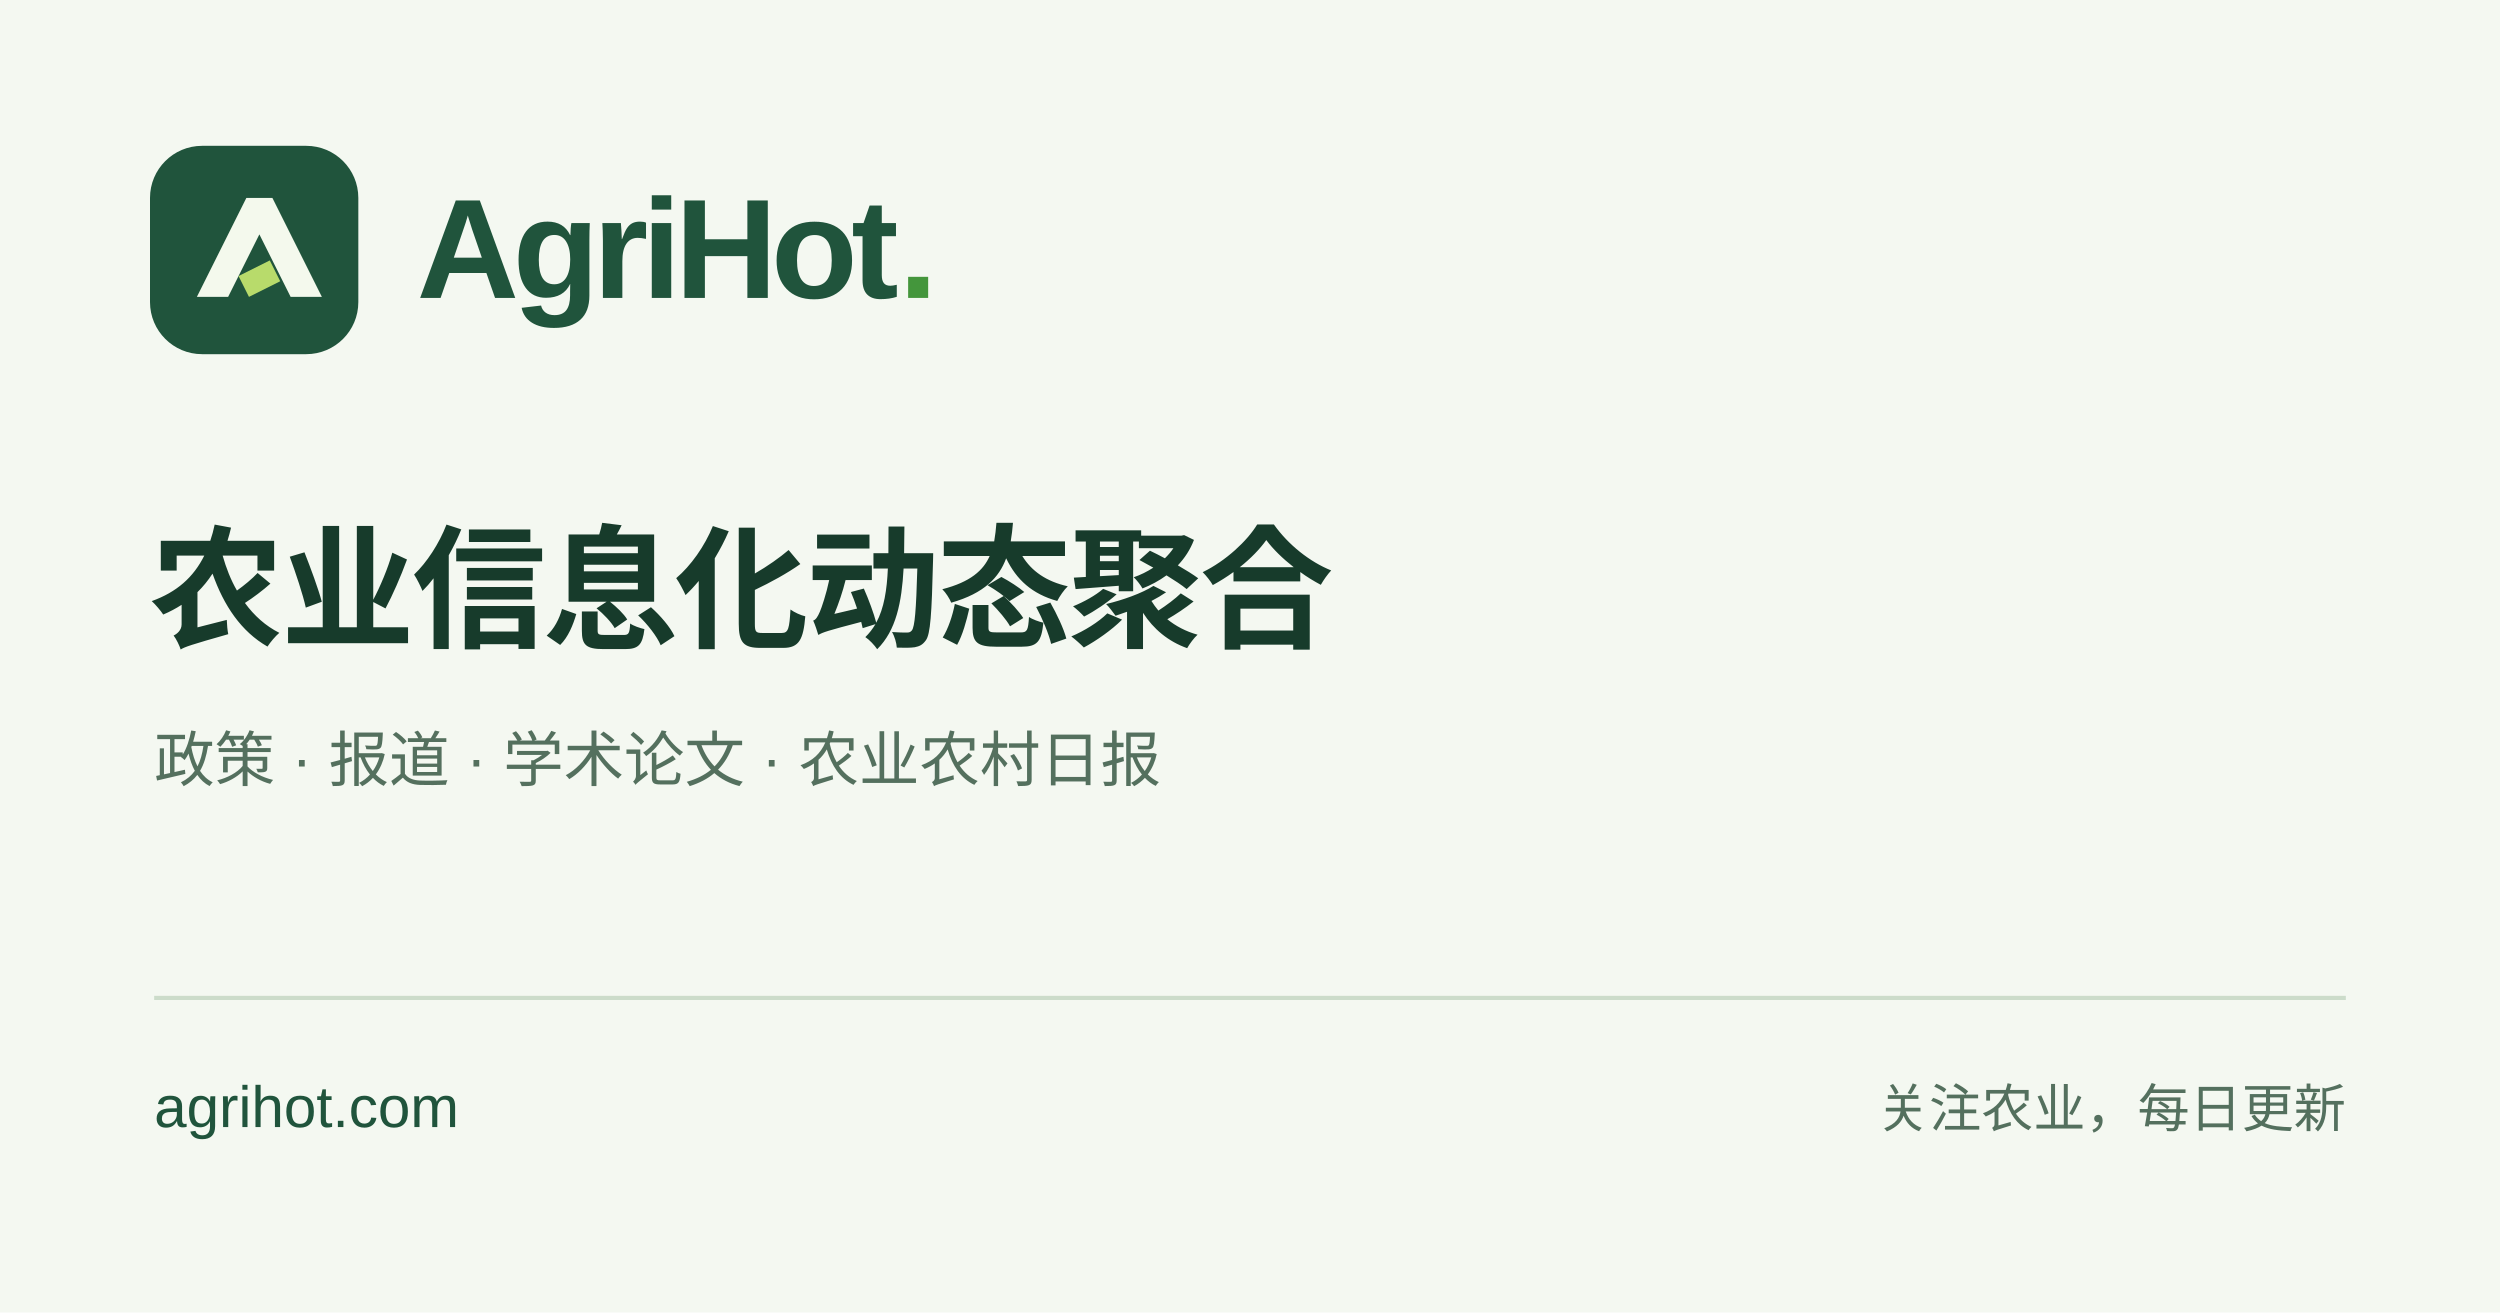
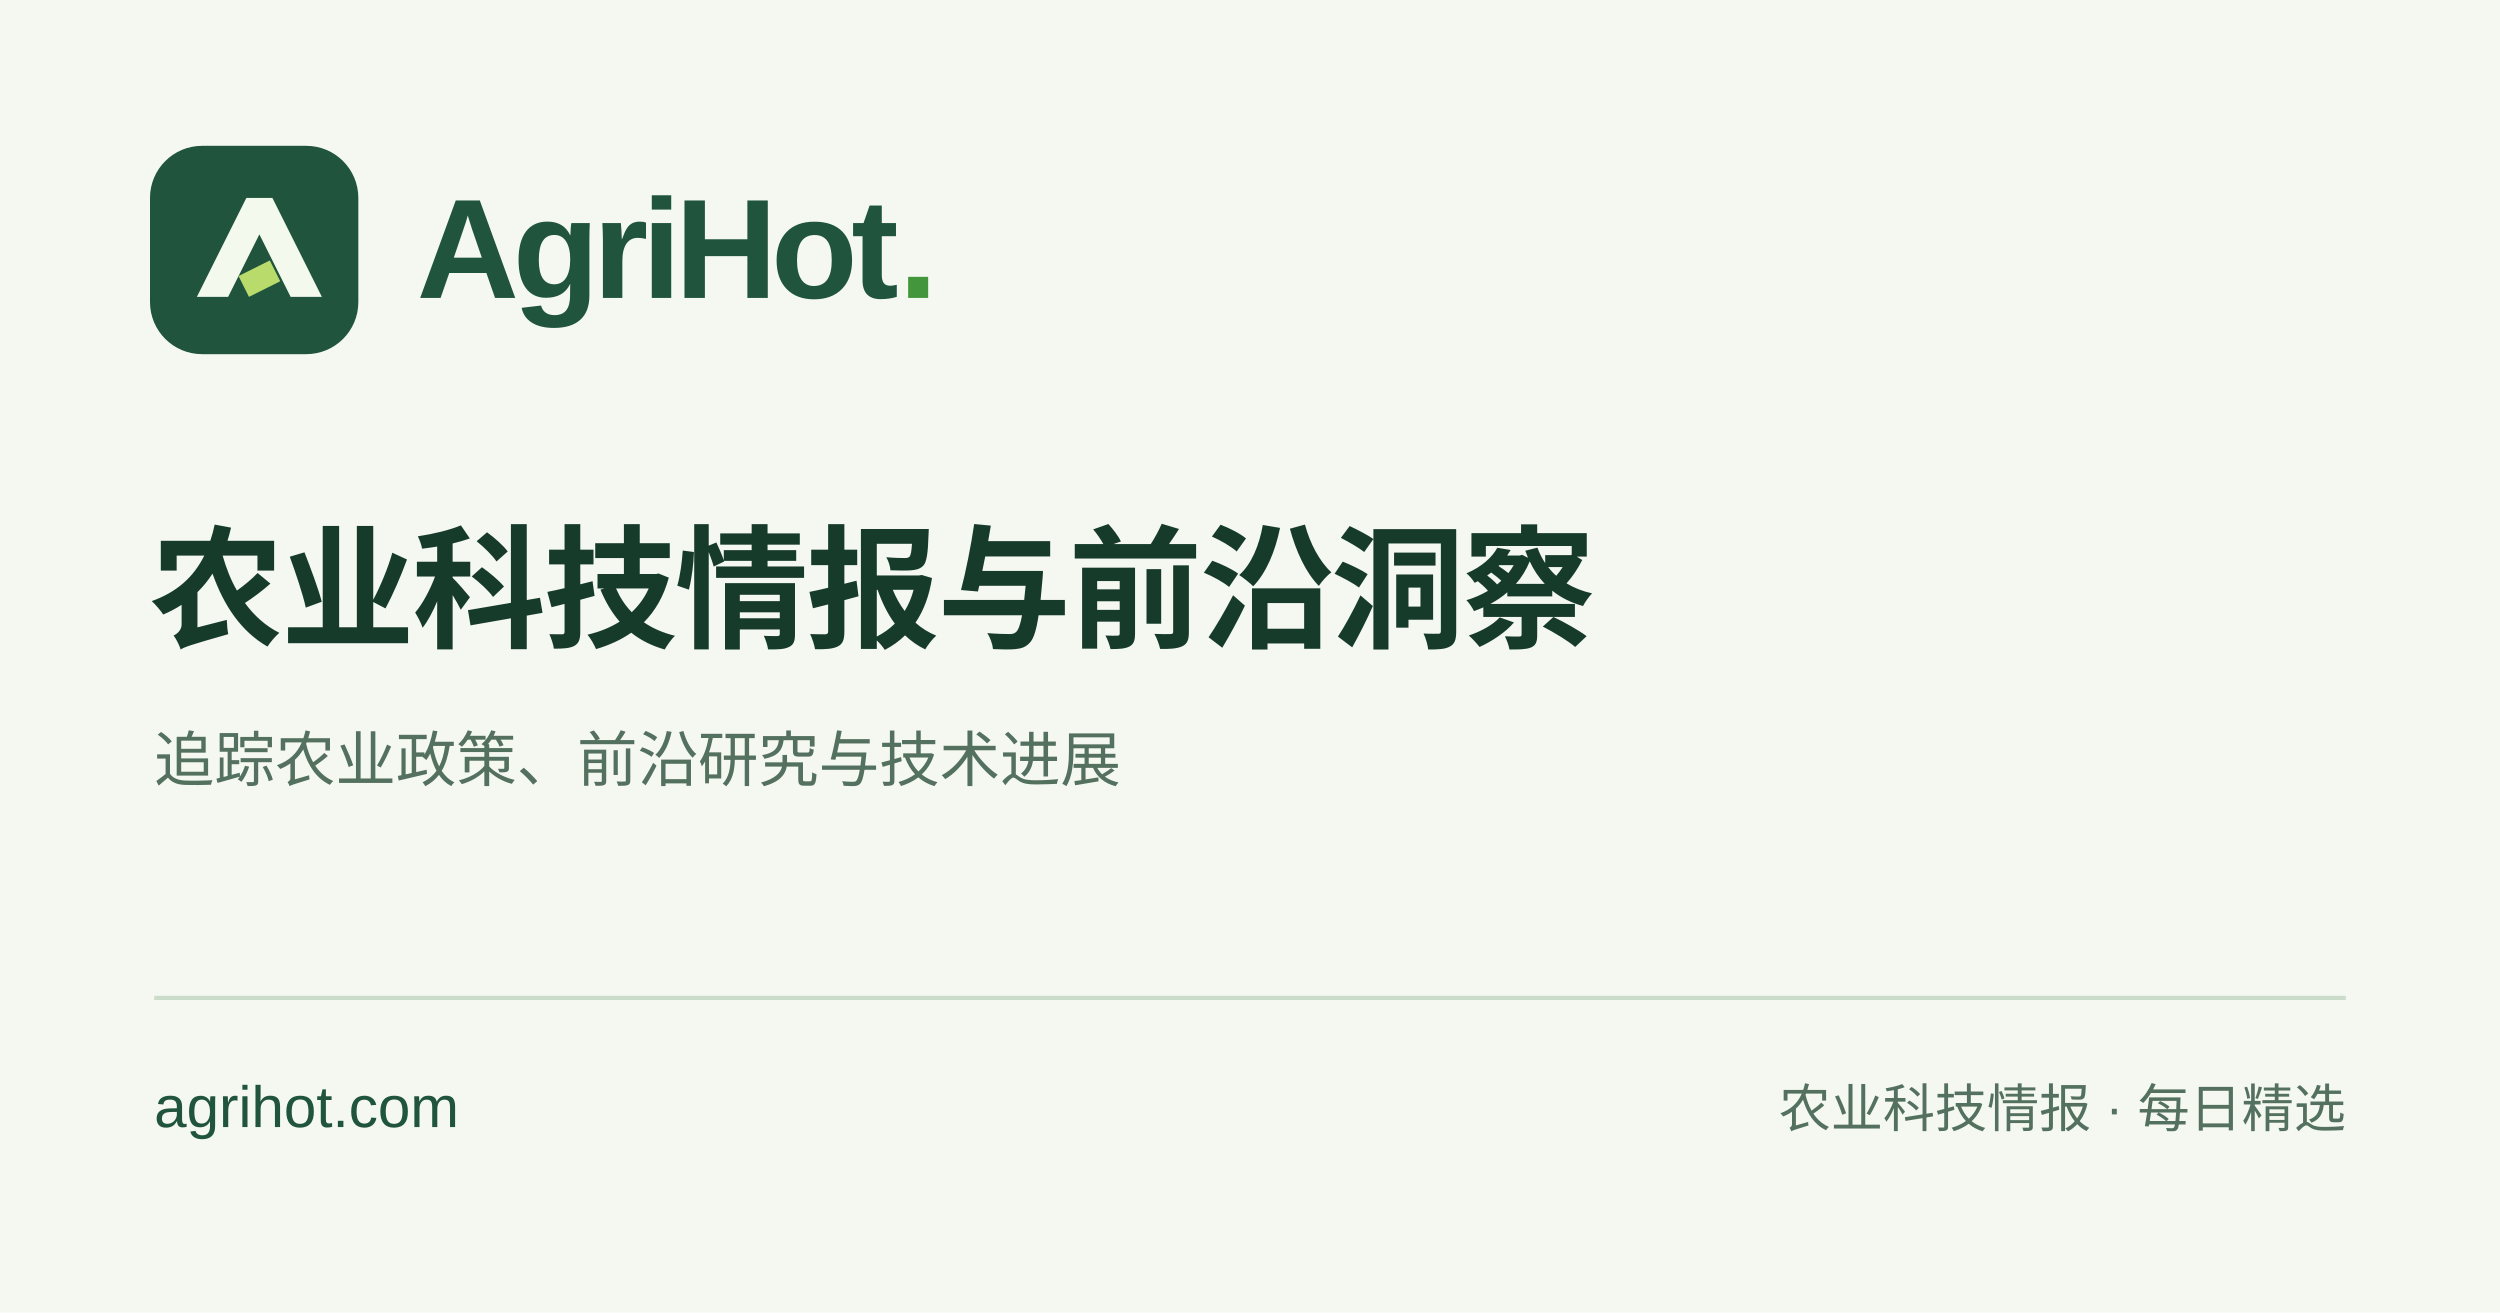
<svg xmlns="http://www.w3.org/2000/svg" width="1200" height="630" viewBox="0 0 1200 630" fill="none">
  <rect width="1200" height="630" fill="#f4f8f1" />
  <g transform="translate(72 70) scale(2.5)">
    <rect width="40" height="40" rx="10" fill="#20543c" />
    <path d="M9 29 18.5 10h5L33 29h-6l-6-12-6 12H9Z" fill="#f4f9ed" />
    <path d="m17 25 6-3 2 4-6 3-2-4Z" fill="#b8db6b" />
  </g>
  <g font-family="Arial, 'PingFang SC', 'Microsoft YaHei', sans-serif">
    <text x="200" y="143" font-size="68" font-weight="700" letter-spacing="-3" fill="#20543c">AgriHot<tspan fill="#44963c">.</tspan>
    </text>
-     <text x="72" y="306" font-size="64" font-weight="600" letter-spacing="-1" fill="#173b2b">农业信息化动态聚合</text>
-     <text x="74" y="375" font-size="29" fill="#54705e">政策 · 报道 · 学术论文 · 农业农村日报</text>
+     <text x="72" y="306" font-size="64" font-weight="600" letter-spacing="-1" fill="#173b2b">农业科技情报与前沿洞察</text>
+     <text x="74" y="375" font-size="29" fill="#54705e">追踪农业政策、前沿研究与技术进展</text>
    <path d="M74 479H1126" stroke="#ccdcca" stroke-width="2" />
    <text x="74" y="541" font-size="28" font-weight="500" fill="#20543c">agrihot.com</text>
-     <text x="1126" y="541" font-size="25" text-anchor="end" fill="#54705e">关注农业，每日更新</text>
+     <text x="1126" y="541" font-size="25" text-anchor="end" fill="#54705e">农业科技情报 · 每日精选</text>
  </g>
</svg>
